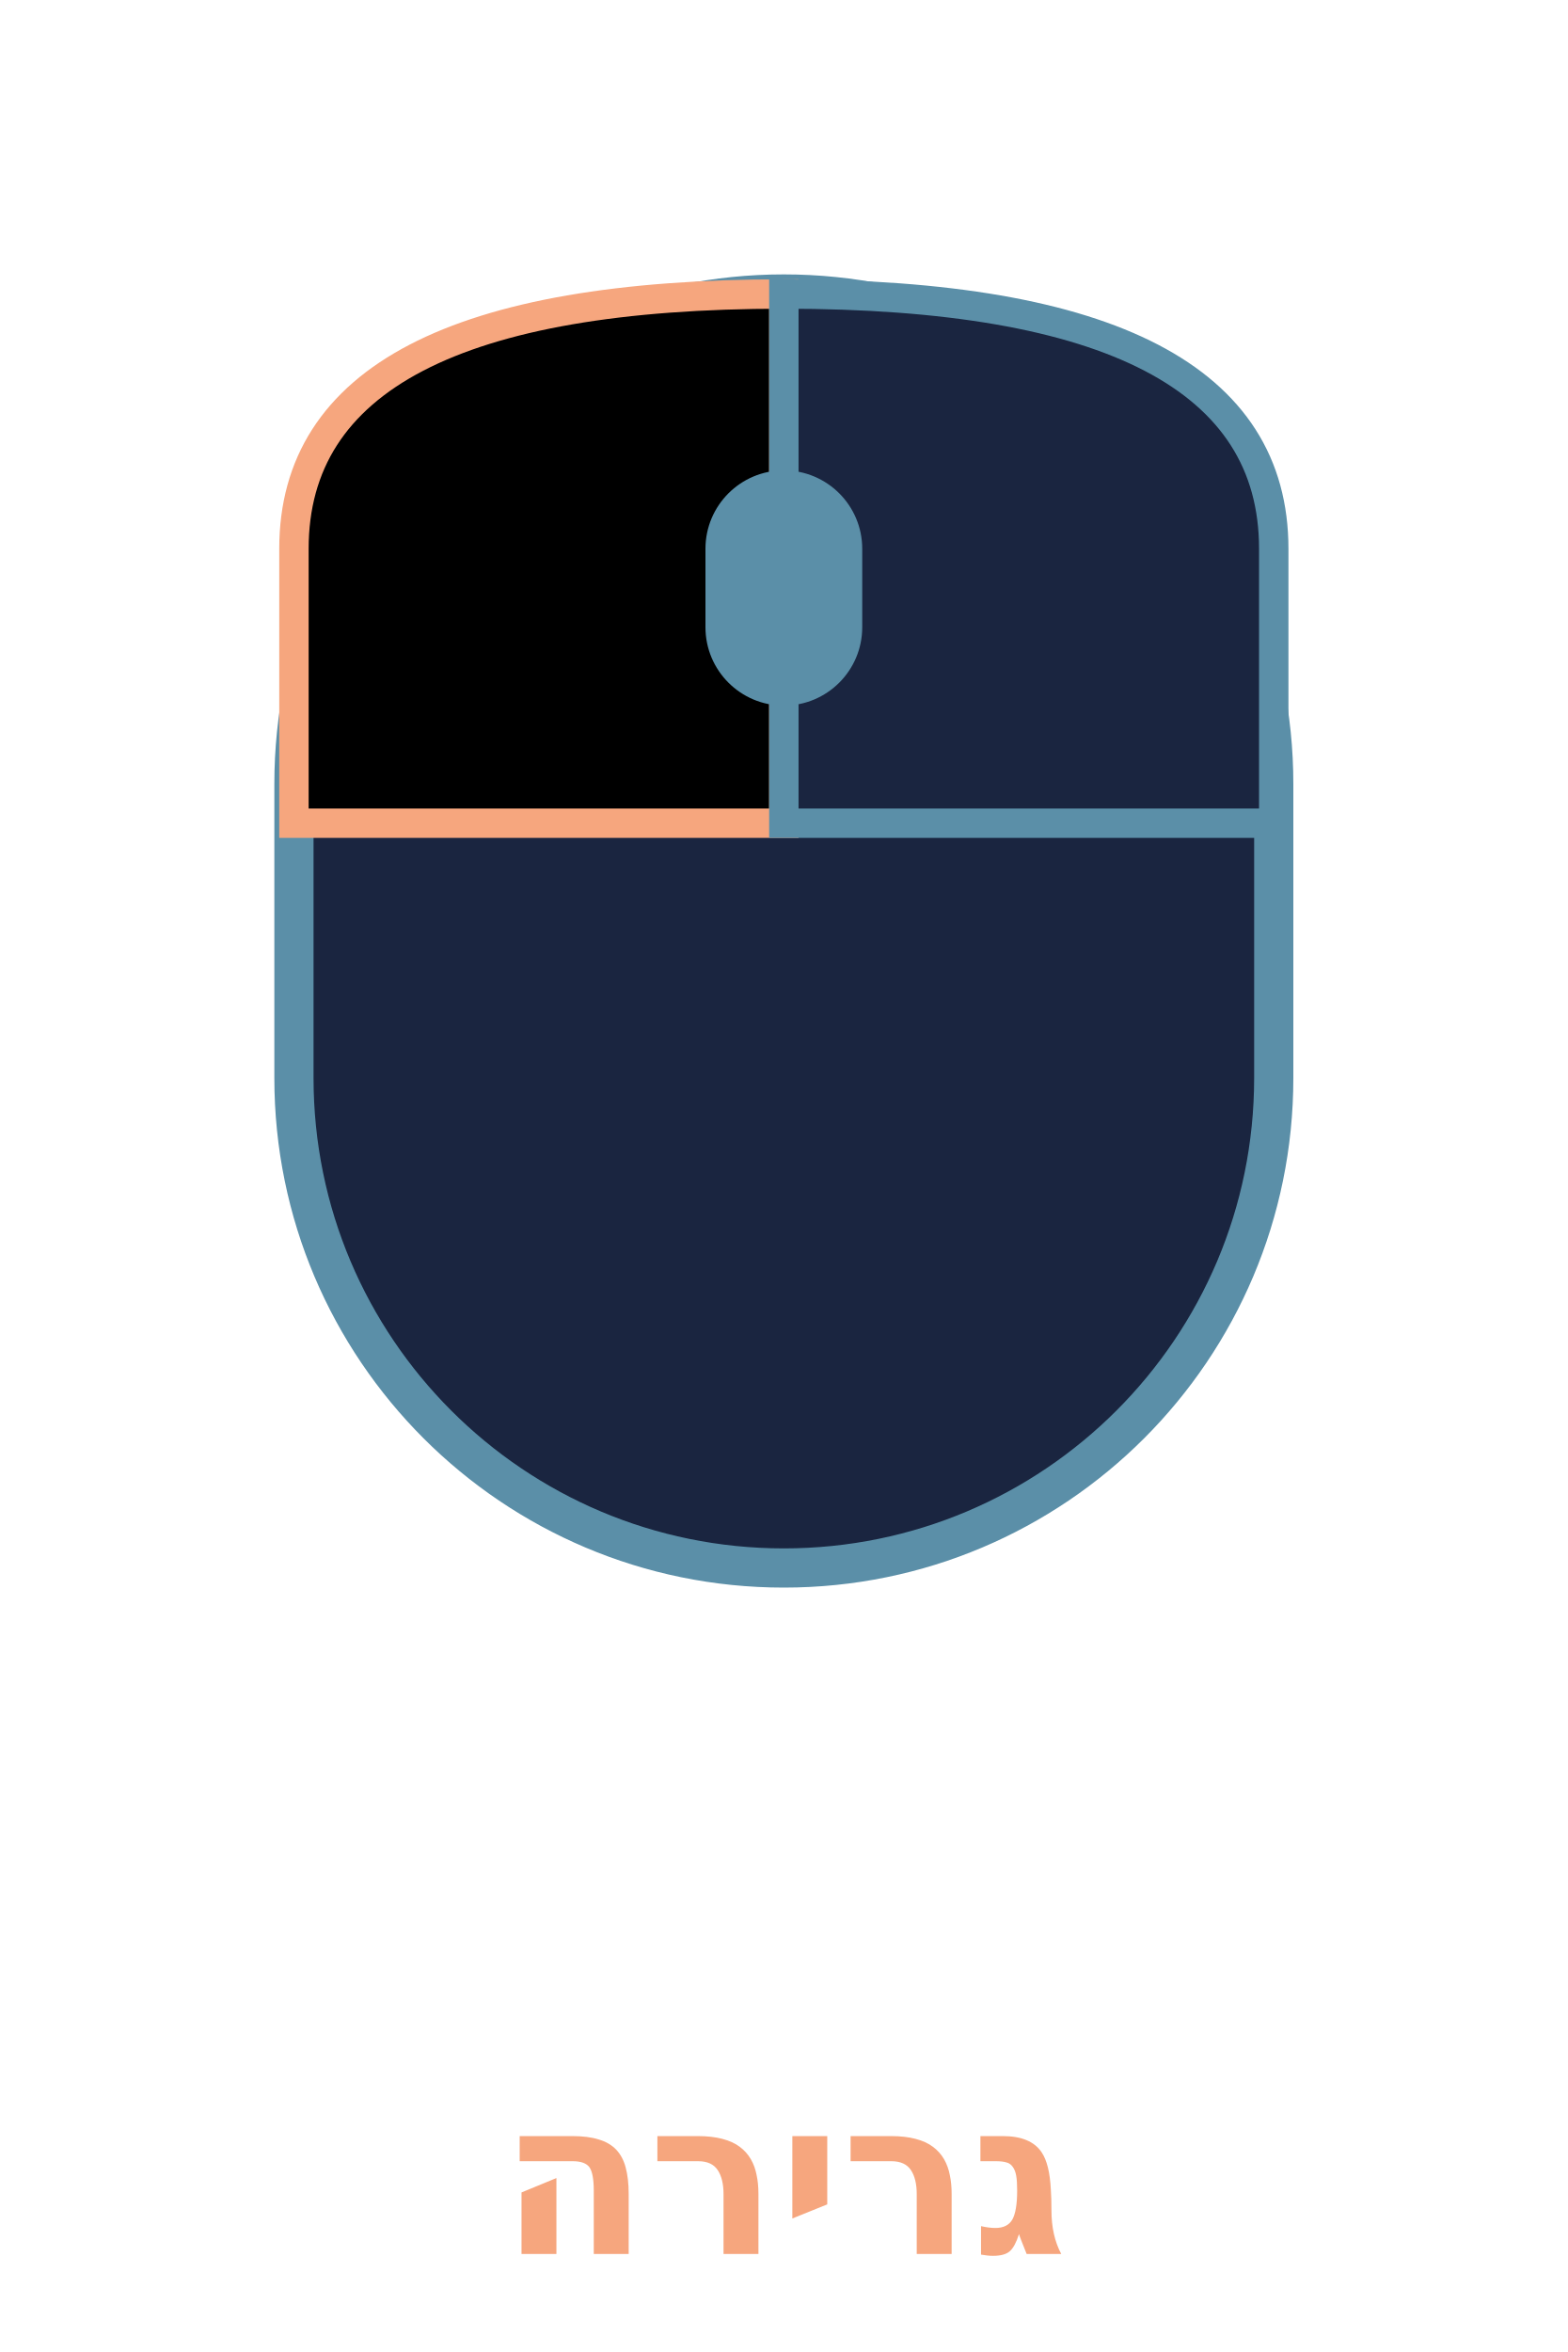
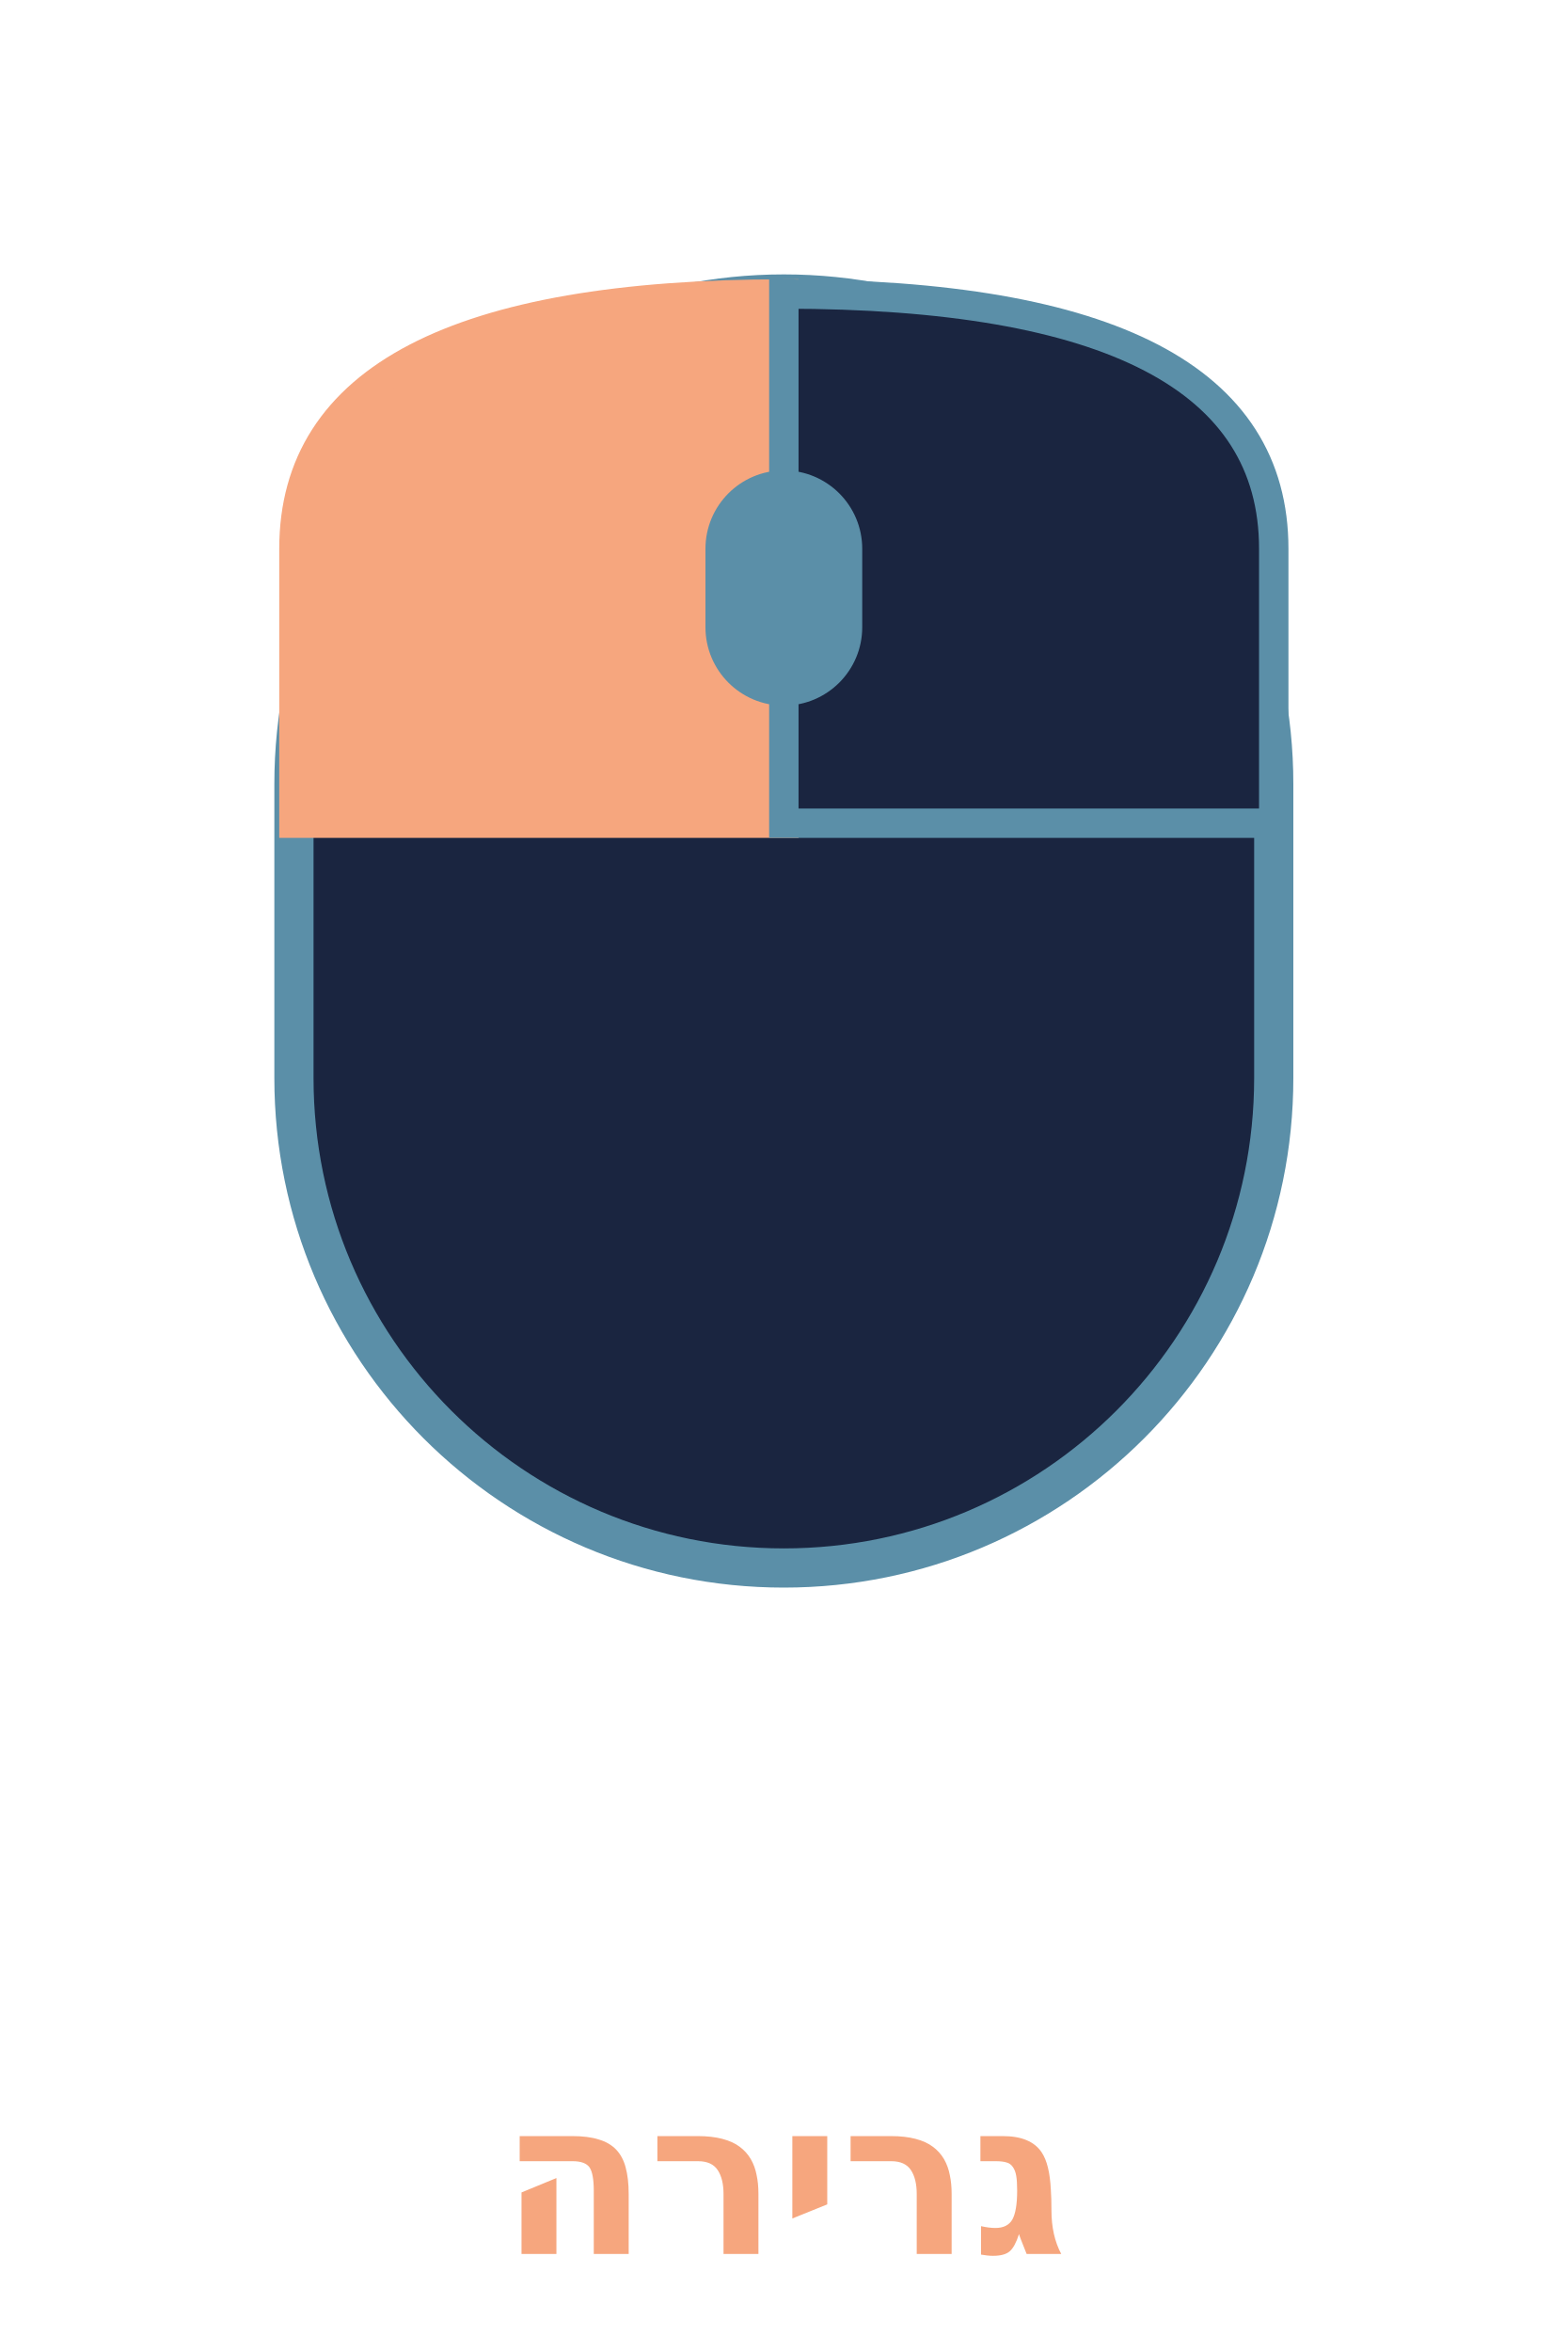
<svg xmlns="http://www.w3.org/2000/svg" viewBox="0 0 80 120" width="80" height="120">
  <style>
    @keyframes drag-move {
      0%, 100% { transform: translate(0, 0); }
      50% { transform: translate(-8px, 12px); }
    }
-     @keyframes drag-press {
-       0%, 100% { fill: #1a2540; }
-       20%, 80% { fill: #f6a67e; }
-     }
-     .mouse-body { fill: #1a2540; stroke: #5b8fa8; stroke-width: 2; animation: drag-move 2s ease-in-out infinite; }
-     .mouse-left { animation: drag-press 2s ease-in-out infinite; stroke: #f6a67e; stroke-width: 1.5; }
+     .mouse-body { fill: #1a2540; stroke: #5b8fa8; stroke-width: 2; }
+     .mouse-left { fill: #f6a67e; stroke: #f6a67e; stroke-width: 1.5; }
    .mouse-right { fill: #1a2540; stroke: #5b8fa8; stroke-width: 1.5; }
    .mouse-divider { stroke: #5b8fa8; stroke-width: 1; }
    .mouse-wheel { fill: #5b8fa8; }
    .drag-arrow { fill: none; stroke: #f6a67e; stroke-width: 2; stroke-dasharray: 4 3; opacity: 0.7; }
    .drag-label { fill: #f6a67e; font-family: Rubik, sans-serif; font-size: 11px; font-weight: 700; text-anchor: middle; }
  </style>
  <path class="drag-arrow" d="M55,25 Q45,50 35,70" />
  <polygon fill="#f6a67e" points="30,65 40,73 35,63" opacity="0.7" />
  <g style="animation: drag-move 2s ease-in-out infinite;">
    <rect class="mouse-body" x="15" y="15" width="50" height="65" rx="25" style="animation:none;" />
    <path class="mouse-left" d="M15,42 L15,28 Q15,15 40,15 L40,42 Z" />
    <path class="mouse-right" d="M40,42 L40,15 Q65,15 65,28 L65,42 Z" />
    <line class="mouse-divider" x1="40" y1="15" x2="40" y2="42" />
    <rect class="mouse-wheel" x="36" y="24" width="8" height="12" rx="4" />
  </g>
  <text class="drag-label" x="40" y="115">גרירה</text>
</svg>
